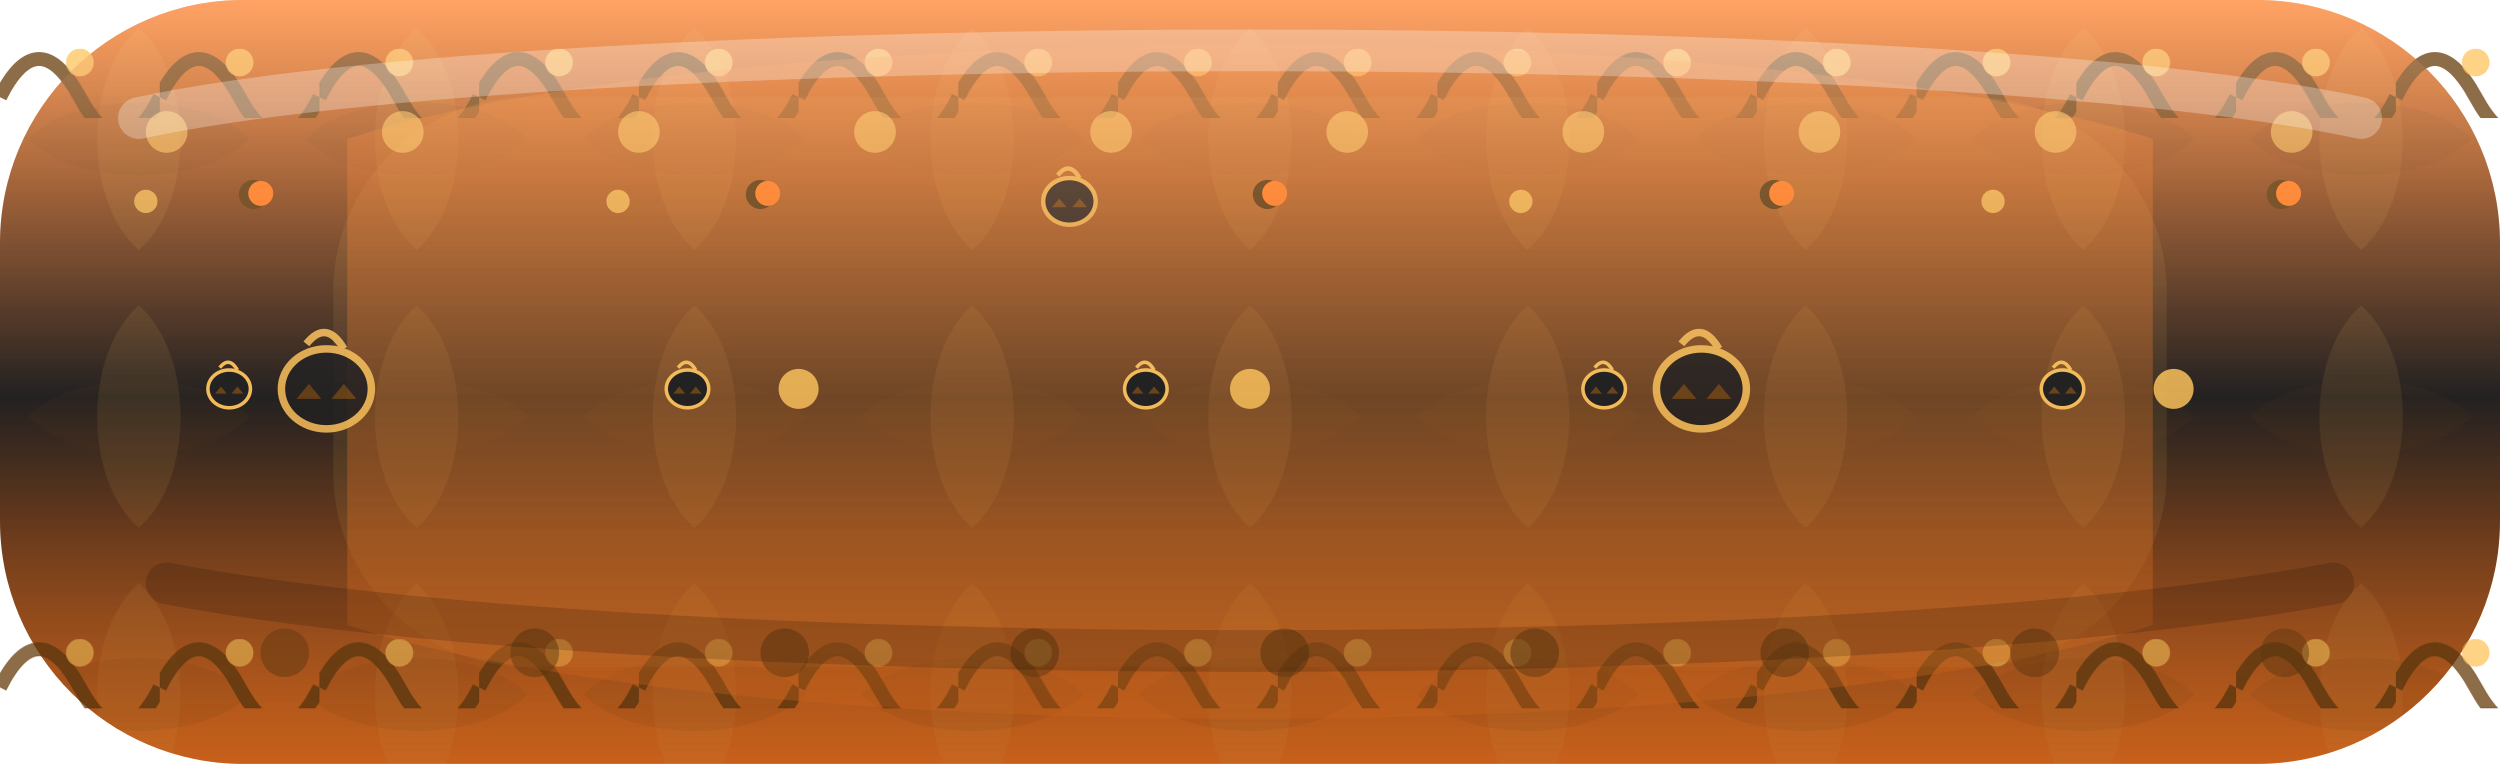
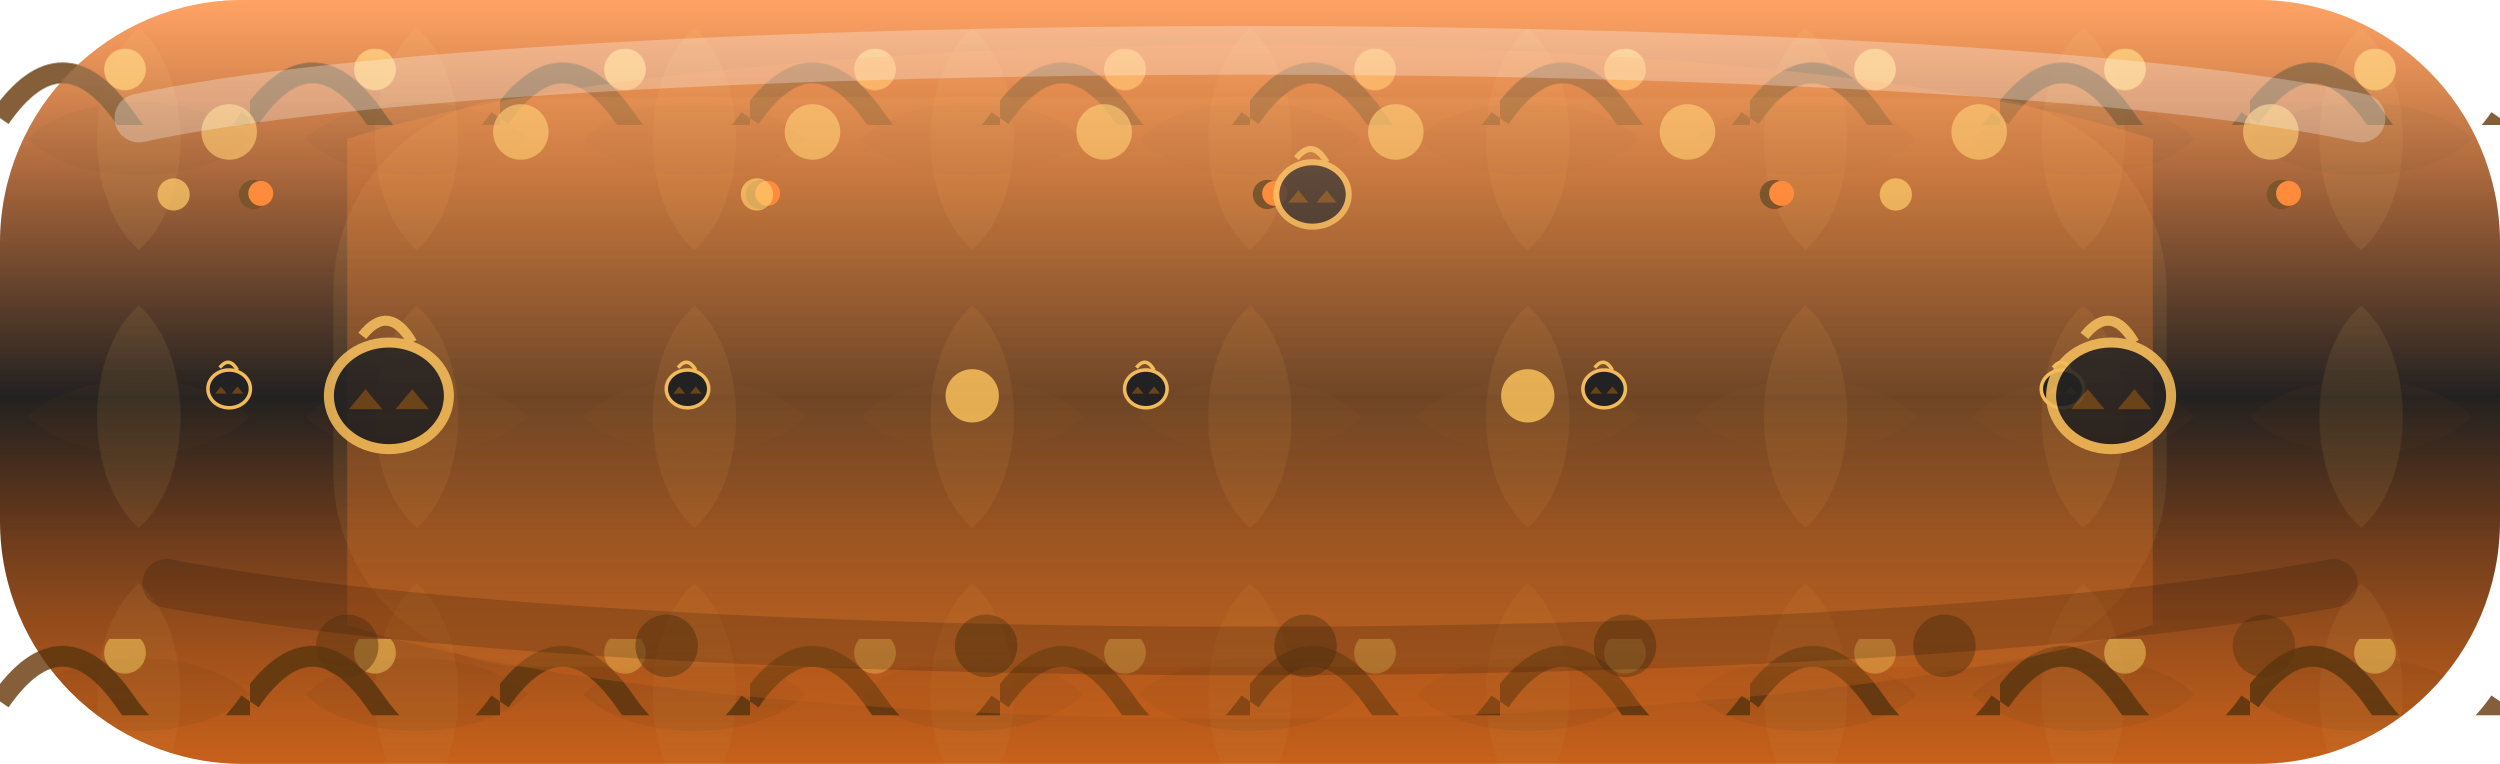
<svg xmlns="http://www.w3.org/2000/svg" width="720" height="220" viewBox="0 0 720 220">
  <defs>
    <linearGradient id="bg" x1="0" y1="0" x2="0" y2="1">
      <stop offset="0%" stop-color="#ff7b22" />
      <stop offset="52%" stop-color="#1d1b1b" />
      <stop offset="100%" stop-color="#ff7b22" />
    </linearGradient>
    <linearGradient id="satin" x1="0" y1="0" x2="0" y2="1">
      <stop offset="0%" stop-color="rgba(255,255,255,0.30)" />
      <stop offset="24%" stop-color="rgba(255,255,255,0.12)" />
      <stop offset="70%" stop-color="rgba(0,0,0,0.06)" />
      <stop offset="100%" stop-color="rgba(0,0,0,0.22)" />
    </linearGradient>
    <pattern id="brocade-halloween" width="80" height="80" patternUnits="userSpaceOnUse">
      <path d="M 40 8 C 56 22, 56 58, 40 72 C 24 58, 24 22, 40 8 Z" fill="#ffc257" opacity="0.10" />
      <path d="M 8 40 C 22 26, 58 26, 72 40 C 58 54, 22 54, 8 40 Z" fill="#6b3f11" opacity="0.10" />
    </pattern>
-     <pattern id="trim-halloween" width="46" height="34" patternUnits="userSpaceOnUse">
-       <path d="M 0 28 Q 11 6 23 28 T 46 28" stroke="#6b3f11" stroke-width="4" fill="none" opacity="0.85" />
-       <circle cx="23" cy="18" r="4" fill="#ffc257" opacity="0.8" />
+     <pattern id="trim-halloween" width="72" height="42" patternUnits="userSpaceOnUse">
+       <path d="M 0 34 Q 18 8 36 34 T 72 34" stroke="#6b3f11" stroke-width="6" fill="none" opacity="0.92" />
+       <circle cx="36" cy="20" r="6" fill="#ffc257" opacity="0.86" />
    </pattern>
  </defs>
  <rect width="720" height="220" rx="70" fill="url(#bg)" />
  <rect x="0" y="0" width="720" height="220" rx="70" fill="url(#brocade-halloween)" />
  <rect x="0" y="14" width="720" height="22" fill="url(#trim-halloween)" opacity="0.90" />
  <rect x="0" y="184" width="720" height="22" fill="url(#trim-halloween)" opacity="0.90" />
  <rect x="96" y="28" width="528" height="164" rx="56" fill="#ffc257" opacity="0.10" />
  <path d="M 100 40 C 210 4, 510 4, 620 40 L 620 180 C 510 216, 210 216, 100 180 Z" fill="#ff7b22" opacity="0.30" />
  <g transform="translate(66 112)">
    <ellipse rx="6.12" ry="5.44" fill="#1d1b1b" stroke="#ffc257" stroke-width="1.02" />
    <path d="M -2.72 -6.12 Q 0 -9.52 2.38 -5.44" stroke="#ffc257" stroke-width="1.02" fill="none" />
    <path d="M -2.38 -0.68 L -0.68 1.36 L -4.08 1.36 Z M 2.38 -0.68 L 0.68 1.36 L 4.08 1.36 Z" fill="#6b3f11" />
  </g>
  <g transform="translate(198 112)">
    <ellipse rx="6.12" ry="5.44" fill="#1d1b1b" stroke="#ffc257" stroke-width="1.02" />
    <path d="M -2.72 -6.12 Q 0 -9.52 2.38 -5.44" stroke="#ffc257" stroke-width="1.02" fill="none" />
    <path d="M -2.38 -0.68 L -0.68 1.36 L -4.08 1.36 Z M 2.38 -0.68 L 0.68 1.36 L 4.08 1.36 Z" fill="#6b3f11" />
  </g>
  <g transform="translate(330 112)">
    <ellipse rx="6.12" ry="5.44" fill="#1d1b1b" stroke="#ffc257" stroke-width="1.02" />
    <path d="M -2.72 -6.12 Q 0 -9.52 2.38 -5.44" stroke="#ffc257" stroke-width="1.02" fill="none" />
    <path d="M -2.38 -0.68 L -0.68 1.36 L -4.08 1.36 Z M 2.38 -0.68 L 0.68 1.36 L 4.08 1.36 Z" fill="#6b3f11" />
  </g>
  <g transform="translate(462 112)">
    <ellipse rx="6.12" ry="5.44" fill="#1d1b1b" stroke="#ffc257" stroke-width="1.02" />
    <path d="M -2.72 -6.12 Q 0 -9.52 2.38 -5.44" stroke="#ffc257" stroke-width="1.02" fill="none" />
    <path d="M -2.38 -0.68 L -0.68 1.36 L -4.08 1.36 Z M 2.38 -0.68 L 0.68 1.36 L 4.08 1.36 Z" fill="#6b3f11" />
  </g>
  <g transform="translate(594 112)">
    <ellipse rx="6.12" ry="5.44" fill="#1d1b1b" stroke="#ffc257" stroke-width="1.02" />
    <path d="M -2.72 -6.12 Q 0 -9.52 2.38 -5.44" stroke="#ffc257" stroke-width="1.02" fill="none" />
    <path d="M -2.38 -0.68 L -0.68 1.36 L -4.08 1.36 Z M 2.38 -0.68 L 0.68 1.36 L 4.08 1.36 Z" fill="#6b3f11" />
  </g>
  <g transform="translate(73 56)">
    <circle r="4.2" fill="#6b3f11" />
    <circle cx="2.1" cy="-0.3" r="3.6" fill="#ff7b22" />
  </g>
  <g transform="translate(219 56)">
    <circle r="4.2" fill="#6b3f11" />
    <circle cx="2.1" cy="-0.3" r="3.6" fill="#ff7b22" />
  </g>
  <g transform="translate(365 56)">
    <circle r="4.2" fill="#6b3f11" />
    <circle cx="2.1" cy="-0.3" r="3.6" fill="#ff7b22" />
  </g>
  <g transform="translate(511 56)">
    <circle r="4.2" fill="#6b3f11" />
    <circle cx="2.1" cy="-0.3" r="3.6" fill="#ff7b22" />
  </g>
  <g transform="translate(657 56)">
    <circle r="4.2" fill="#6b3f11" />
    <circle cx="2.1" cy="-0.3" r="3.6" fill="#ff7b22" />
  </g>
  <g opacity="0.74">
-     <circle cx="42" cy="58" r="3.36" fill="#ffc257" />
-     <circle cx="178" cy="58" r="3.36" fill="#ffc257" />
-     <g transform="translate(308 58)">
-       <ellipse rx="7.56" ry="6.72" fill="#1d1b1b" stroke="#ffc257" stroke-width="1.26" />
-       <path d="M -3.36 -7.56 Q 0 -11.76 2.94 -6.72" stroke="#ffc257" stroke-width="1.26" fill="none" />
-       <path d="M -2.94 -0.84 L -0.84 1.68 L -5.04 1.68 Z M 2.94 -0.84 L 0.84 1.68 L 5.04 1.68 Z" fill="#6b3f11" />
+     <circle cx="50" cy="56" r="4.64" fill="#ffc257" />
+     <circle cx="218" cy="56" r="4.64" fill="#ffc257" />
+     <g transform="translate(378 56)">
+       <ellipse rx="10.44" ry="9.28" fill="#1d1b1b" stroke="#ffc257" stroke-width="1.74" />
+       <path d="M -4.64 -10.44 Q 0 -16.24 4.06 -9.28" stroke="#ffc257" stroke-width="1.74" fill="none" />
+       <path d="M -4.06 -1.16 L -1.16 2.32 L -6.96 2.32 Z M 4.06 -1.16 L 1.16 2.32 L 6.96 2.32 Z" fill="#6b3f11" />
    </g>
-     <circle cx="438" cy="58" r="3.36" fill="#ffc257" />
-     <circle cx="574" cy="58" r="3.36" fill="#ffc257" />
+     <circle cx="546" cy="56" r="4.64" fill="#ffc257" />
  </g>
  <g opacity="0.88">
-     <g transform="translate(94 112)">
-       <ellipse rx="12.96" ry="11.52" fill="#1d1b1b" stroke="#ffc257" stroke-width="2.16" />
-       <path d="M -5.76 -12.96 Q 0 -20.16 5.04 -11.52" stroke="#ffc257" stroke-width="2.16" fill="none" />
-       <path d="M -5.04 -1.44 L -1.44 2.88 L -8.64 2.88 Z M 5.04 -1.44 L 1.44 2.88 L 8.64 2.88 Z" fill="#6b3f11" />
+     <g transform="translate(112 114)">
+       <ellipse rx="17.28" ry="15.36" fill="#1d1b1b" stroke="#ffc257" stroke-width="2.88" />
+       <path d="M -7.68 -17.28 Q 0 -26.88 6.72 -15.36" stroke="#ffc257" stroke-width="2.88" fill="none" />
+       <path d="M -6.72 -1.92 L -1.92 3.84 L -11.52 3.84 Z M 6.72 -1.92 L 1.92 3.84 L 11.52 3.84 Z" fill="#6b3f11" />
    </g>
-     <circle cx="230" cy="112" r="5.76" fill="#ffc257" />
-     <circle cx="360" cy="112" r="5.76" fill="#ffc257" />
-     <g transform="translate(490 112)">
-       <ellipse rx="12.96" ry="11.52" fill="#1d1b1b" stroke="#ffc257" stroke-width="2.16" />
-       <path d="M -5.76 -12.96 Q 0 -20.16 5.04 -11.52" stroke="#ffc257" stroke-width="2.16" fill="none" />
-       <path d="M -5.04 -1.44 L -1.44 2.88 L -8.64 2.88 Z M 5.04 -1.44 L 1.44 2.88 L 8.64 2.88 Z" fill="#6b3f11" />
+     <circle cx="280" cy="114" r="7.68" fill="#ffc257" />
+     <circle cx="440" cy="114" r="7.68" fill="#ffc257" />
+     <g transform="translate(608 114)">
+       <ellipse rx="17.28" ry="15.36" fill="#1d1b1b" stroke="#ffc257" stroke-width="2.88" />
+       <path d="M -7.68 -17.28 Q 0 -26.88 6.72 -15.36" stroke="#ffc257" stroke-width="2.88" fill="none" />
+       <path d="M -6.72 -1.92 L -1.92 3.84 L -11.52 3.84 Z M 6.72 -1.92 L 1.92 3.84 L 11.52 3.84 Z" fill="#6b3f11" />
    </g>
-     <circle cx="626" cy="112" r="5.76" fill="#ffc257" />
  </g>
  <g opacity="0.82">
-     <circle cx="48" cy="38" r="6" fill="#ffc257" opacity="0.72" />
-     <circle cx="116" cy="38" r="6" fill="#ffc257" opacity="0.72" />
-     <circle cx="184" cy="38" r="6" fill="#ffc257" opacity="0.72" />
-     <circle cx="252" cy="38" r="6" fill="#ffc257" opacity="0.72" />
-     <circle cx="320" cy="38" r="6" fill="#ffc257" opacity="0.72" />
-     <circle cx="388" cy="38" r="6" fill="#ffc257" opacity="0.72" />
-     <circle cx="456" cy="38" r="6" fill="#ffc257" opacity="0.72" />
-     <circle cx="524" cy="38" r="6" fill="#ffc257" opacity="0.72" />
-     <circle cx="592" cy="38" r="6" fill="#ffc257" opacity="0.72" />
-     <circle cx="660" cy="38" r="6" fill="#ffc257" opacity="0.72" />
+     <circle cx="66" cy="38" r="8" fill="#ffc257" opacity="0.78" />
+     <circle cx="150" cy="38" r="8" fill="#ffc257" opacity="0.78" />
+     <circle cx="234" cy="38" r="8" fill="#ffc257" opacity="0.78" />
+     <circle cx="318" cy="38" r="8" fill="#ffc257" opacity="0.78" />
+     <circle cx="402" cy="38" r="8" fill="#ffc257" opacity="0.78" />
+     <circle cx="486" cy="38" r="8" fill="#ffc257" opacity="0.78" />
+     <circle cx="570" cy="38" r="8" fill="#ffc257" opacity="0.78" />
+     <circle cx="654" cy="38" r="8" fill="#ffc257" opacity="0.78" />
  </g>
  <g opacity="0.72">
-     <circle cx="82" cy="188" r="7" fill="#6b3f11" opacity="0.65" />
-     <circle cx="154" cy="188" r="7" fill="#6b3f11" opacity="0.65" />
-     <circle cx="226" cy="188" r="7" fill="#6b3f11" opacity="0.65" />
-     <circle cx="298" cy="188" r="7" fill="#6b3f11" opacity="0.65" />
-     <circle cx="370" cy="188" r="7" fill="#6b3f11" opacity="0.65" />
-     <circle cx="442" cy="188" r="7" fill="#6b3f11" opacity="0.65" />
-     <circle cx="514" cy="188" r="7" fill="#6b3f11" opacity="0.65" />
-     <circle cx="586" cy="188" r="7" fill="#6b3f11" opacity="0.65" />
-     <circle cx="658" cy="188" r="7" fill="#6b3f11" opacity="0.65" />
+     <circle cx="100" cy="186" r="9" fill="#6b3f11" opacity="0.68" />
+     <circle cx="192" cy="186" r="9" fill="#6b3f11" opacity="0.68" />
+     <circle cx="284" cy="186" r="9" fill="#6b3f11" opacity="0.68" />
+     <circle cx="376" cy="186" r="9" fill="#6b3f11" opacity="0.68" />
+     <circle cx="468" cy="186" r="9" fill="#6b3f11" opacity="0.68" />
+     <circle cx="560" cy="186" r="9" fill="#6b3f11" opacity="0.68" />
+     <circle cx="652" cy="186" r="9" fill="#6b3f11" opacity="0.68" />
  </g>
  <rect x="0" y="0" width="720" height="220" rx="70" fill="url(#satin)" />
-   <path d="M 40 34 C 160 8, 560 8, 680 34" stroke="rgba(255,255,255,0.28)" stroke-width="12" stroke-linecap="round" fill="none" />
-   <path d="M 48 168 C 184 194, 536 194, 672 168" stroke="rgba(0,0,0,0.16)" stroke-width="12" stroke-linecap="round" fill="none" />
+   <path d="M 40 34 C 160 8, 560 8, 680 34" stroke="rgba(255,255,255,0.28)" stroke-width="14" stroke-linecap="round" fill="none" />
+   <path d="M 48 168 C 184 194, 536 194, 672 168" stroke="rgba(0,0,0,0.16)" stroke-width="14" stroke-linecap="round" fill="none" />
</svg>
